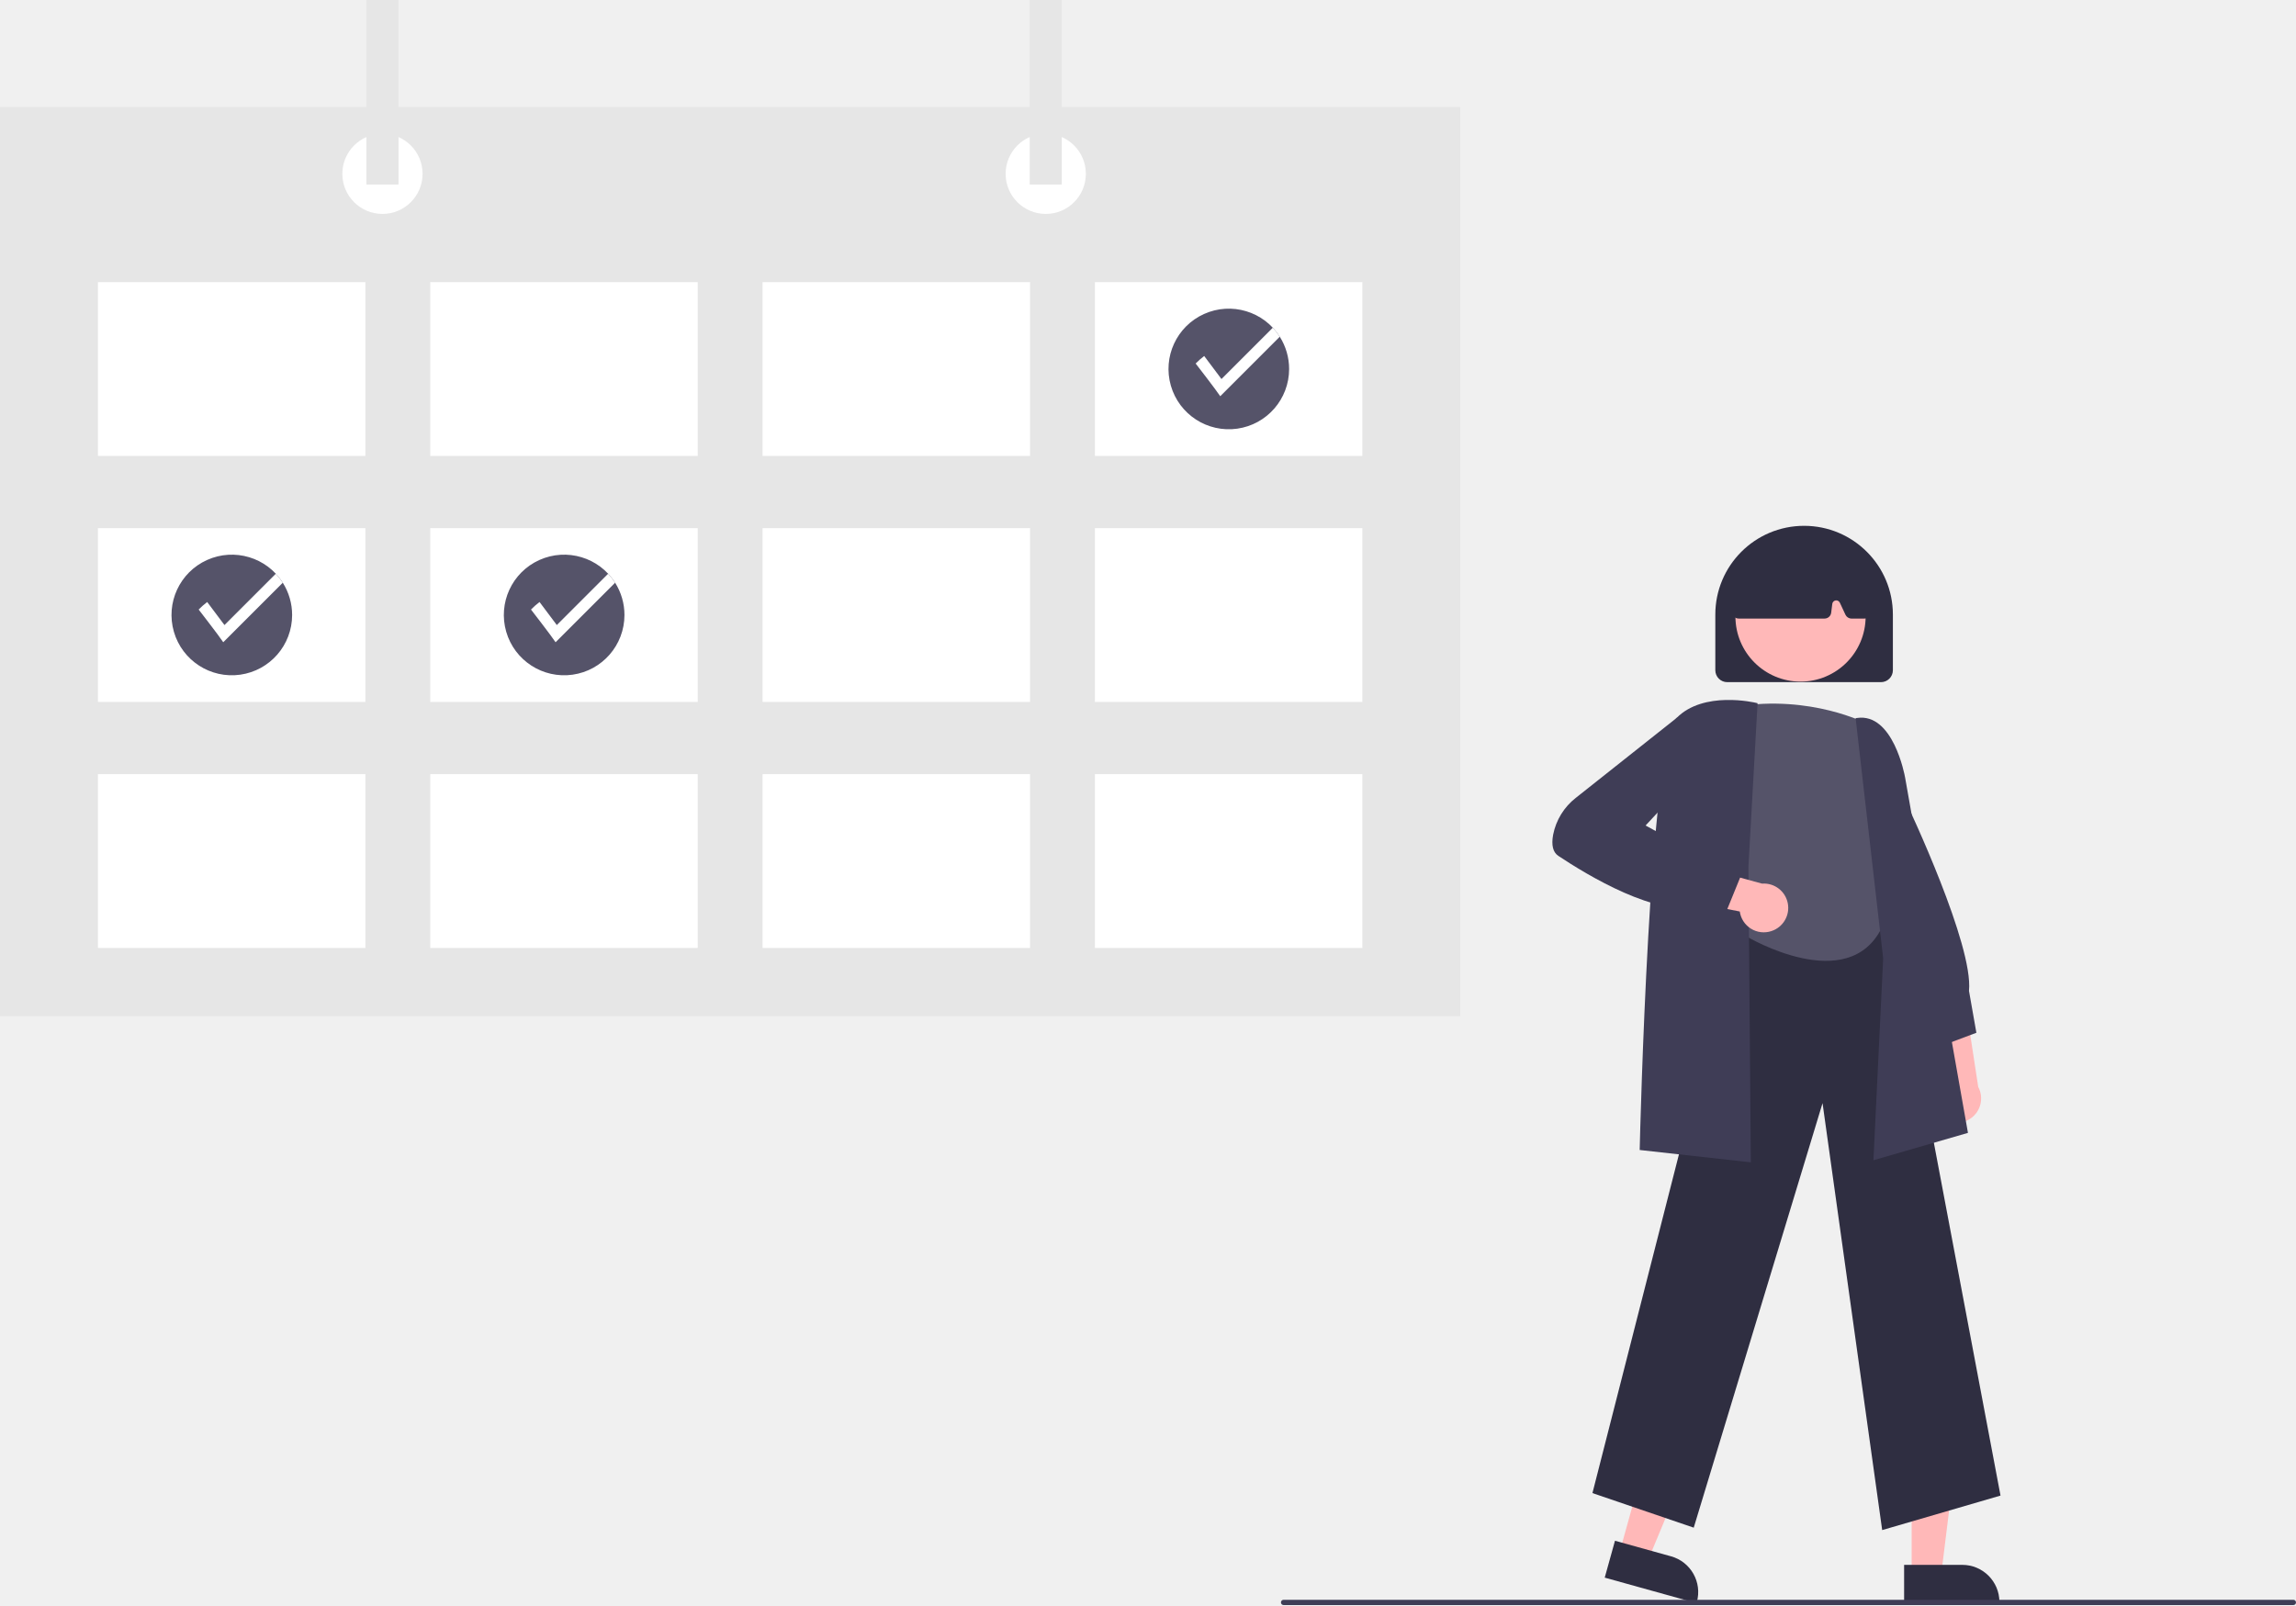
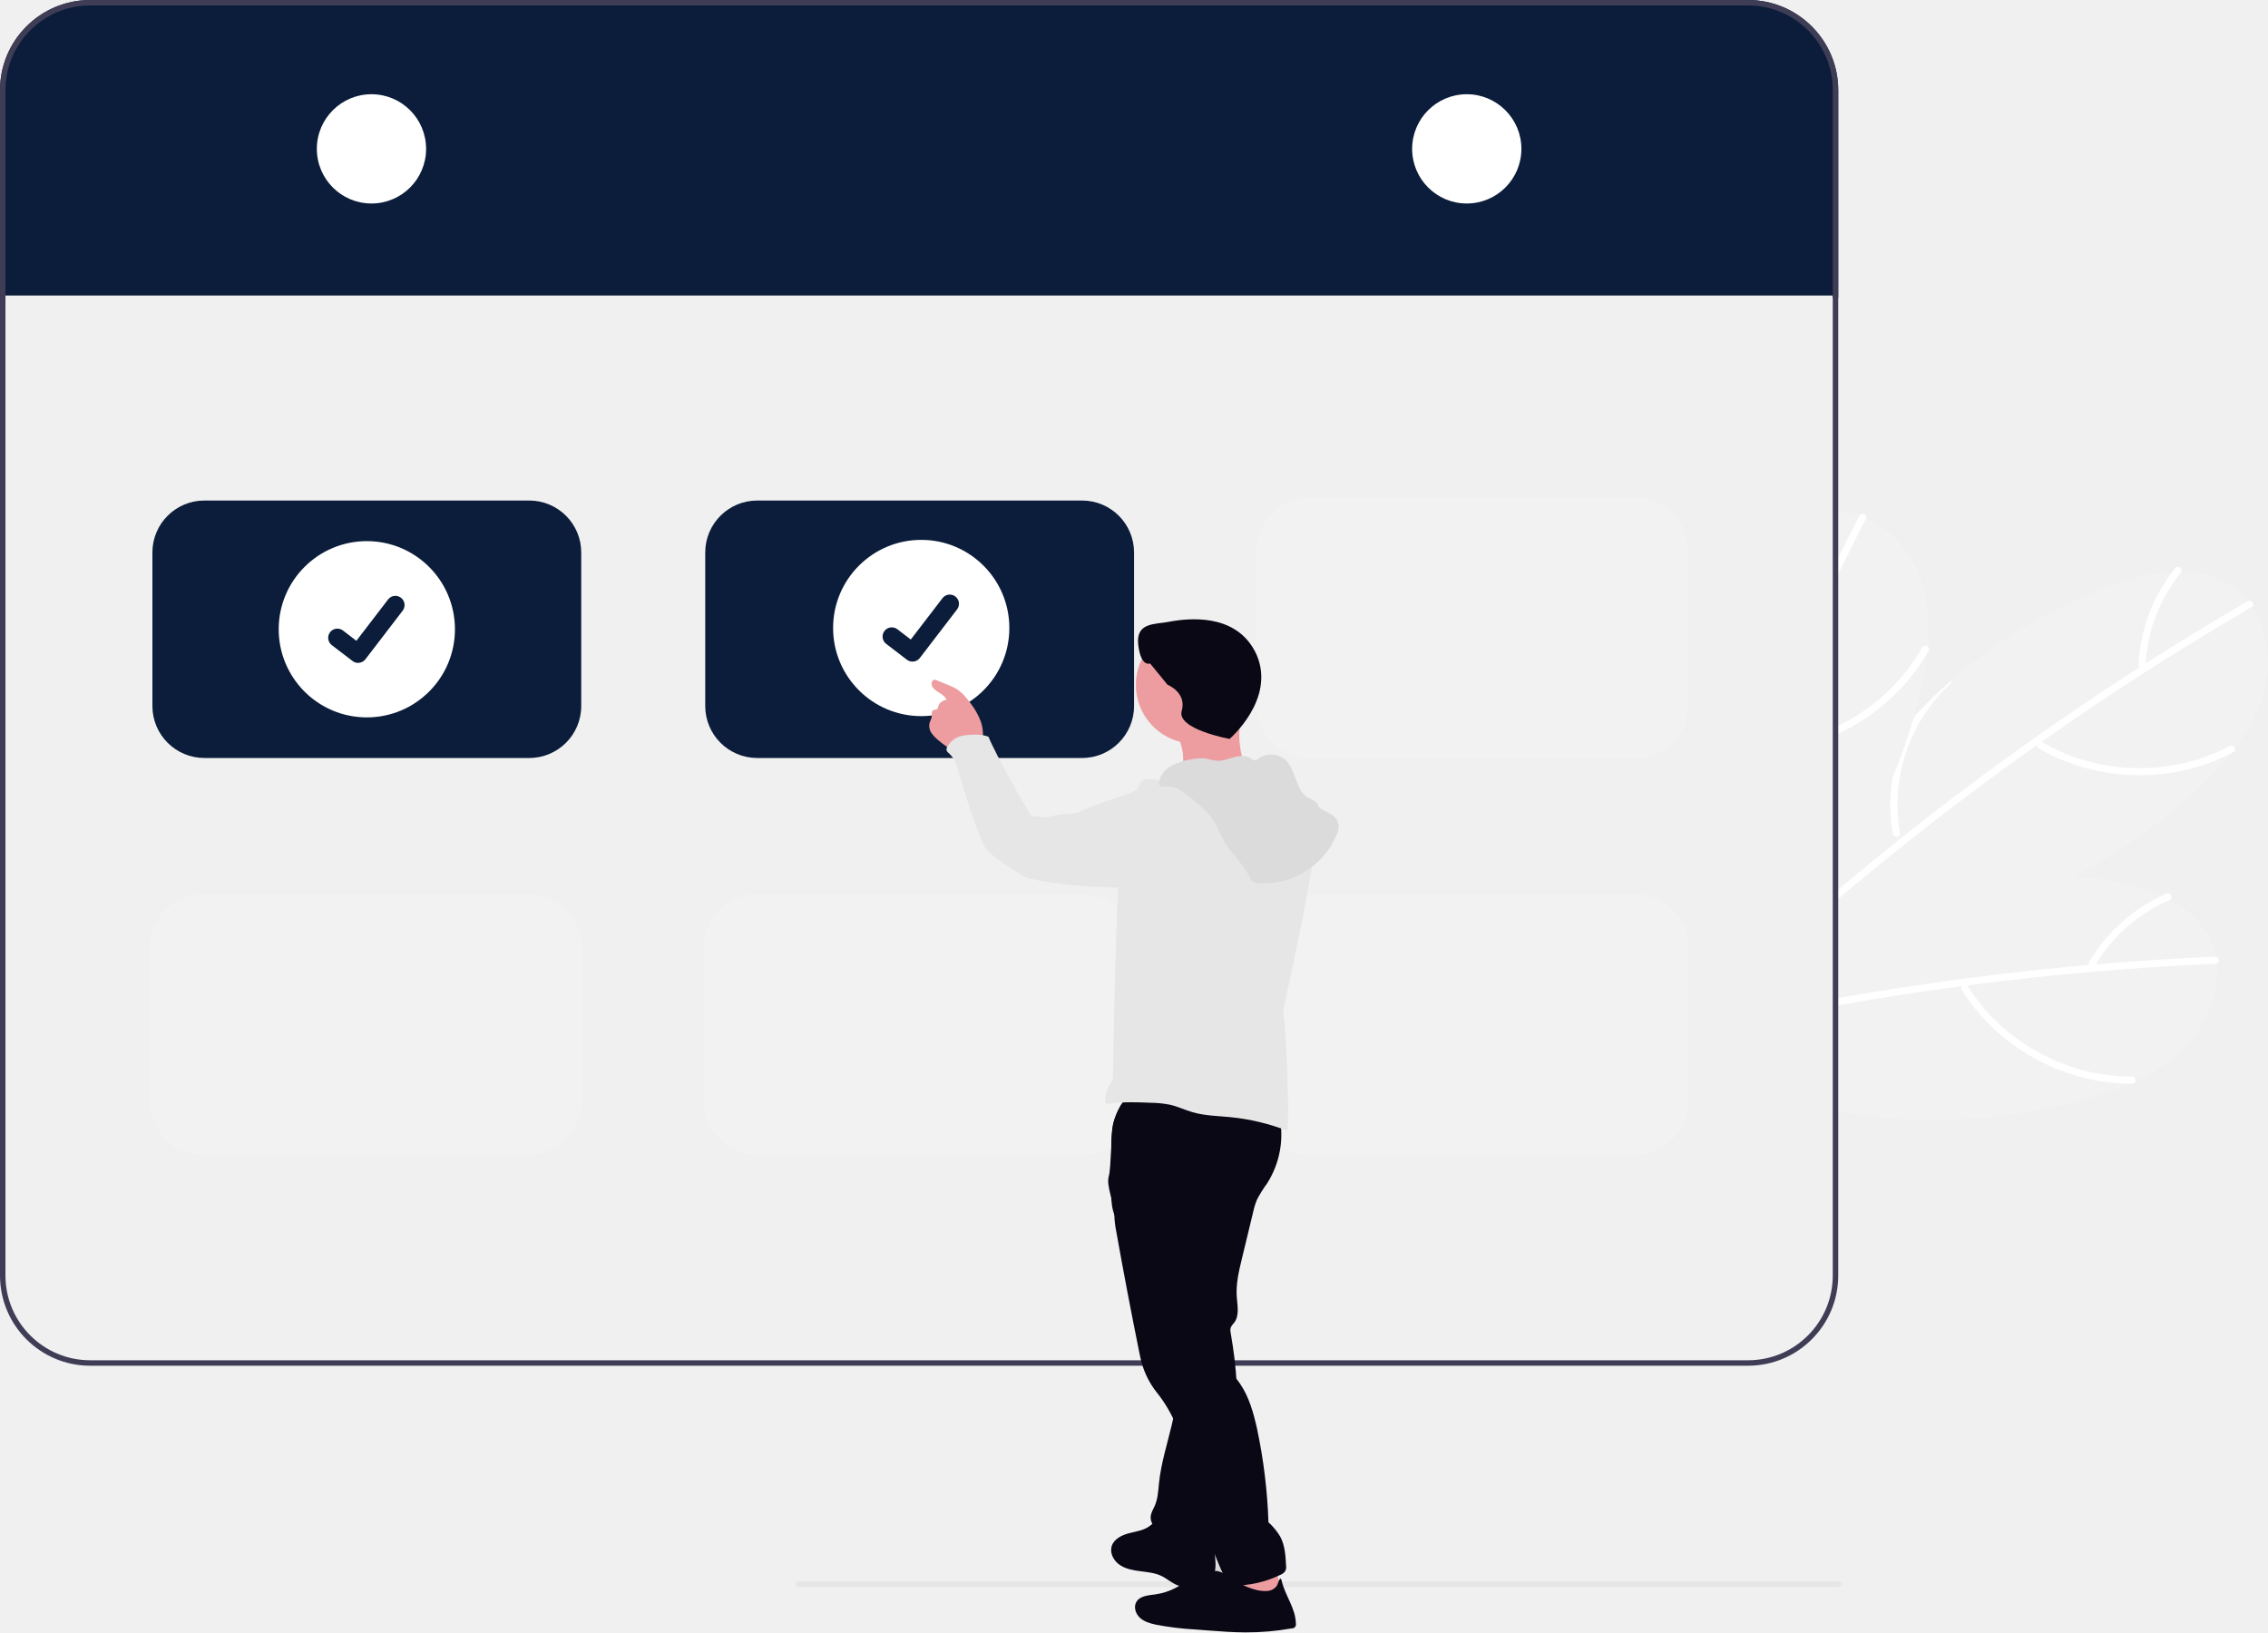
- <svg xmlns="http://www.w3.org/2000/svg" data-name="Layer 1" width="866.331" height="605.74" viewBox="0 0 866.331 605.74">
-   <path d="M898.303,567.789a9.146,9.146,0,0,1,1.931-13.891l-7.252-31.682,15.819,5.918,4.461,29.178a9.195,9.195,0,0,1-14.959,10.476Z" transform="translate(-166.8347 -147.13)" fill="#ffb8b8" />
-   <path d="M897.209,542.644l-13.906-26.885,1.881-67.697.894,1.883c1.041,2.193,25.44,53.846,23.7,71.138l2.789,15.802Z" transform="translate(-166.8347 -147.13)" fill="#3f3d56" />
-   <polygon points="721.307 594.201 732.458 594.201 737.762 551.192 721.305 551.193 721.307 594.201" fill="#ffb8b8" />
-   <path d="M885.298,737.691l21.959-.001h.002a13.994,13.994,0,0,1,13.994,13.994v.455l-35.954.002Z" transform="translate(-166.8347 -147.13)" fill="#2f2e41" />
-   <polygon points="611.134 585.727 621.877 588.714 638.511 548.699 622.655 544.29 611.134 585.727" fill="#ffb8b8" />
-   <path d="M776.204,728.588,797.36,734.47l.001 0a13.994,13.994,0,0,1,9.733,17.231l-.122.438-34.64-9.631Z" transform="translate(-166.8347 -147.13)" fill="#2f2e41" />
-   <path d="M877.024,724.564l-22.504-161.126L805.916,723.653l-38.217-13.05,54.775-214.533.36-.025,57.381-3.991,41.457,219.488Z" transform="translate(-166.8347 -147.13)" fill="#2f2e41" />
-   <path d="M871.073,420.145s-20.919-10.914-49.114-6.367c0,0-15.007,36.205,0,50.618l4.093,36.241s38.2,22.738,50.933-3.638l-1.819-30.014s9.095-14.395,1.819-24.933A34.821,34.821,0,0,1,871.073,420.145Z" transform="translate(-166.8347 -147.13)" fill="#555369" />
-   <path d="M873.723,584.987l3.672-76.188-10.391-90.634.477-.072c13.631-2.055,18.003,21.428,18.182,22.428l23.726,134.142Z" transform="translate(-166.8347 -147.13)" fill="#3f3d56" />
-   <path d="M827.466,585.781l-41.943-4.66.011-.458c.149-6.209,3.759-152.204,13.875-162.544,10.176-10.401,29.377-5.901,30.19-5.703l.405.098-3.451,61.776Z" transform="translate(-166.8347 -147.13)" fill="#3f3d56" />
-   <path d="M835.191,498.523a9.146,9.146,0,0,1-11.907-7.409l-31.895-6.249,11.835-12.049,28.473,7.781a9.195,9.195,0,0,1,3.493,17.925Z" transform="translate(-166.8347 -147.13)" fill="#ffb8b8" />
-   <path d="M818.171,491.209,807.779,488.975c-15.342,4.614-42.122-11.63-52.946-18.845-2.037-1.357-2.697-4.047-1.964-7.994a23.31,23.31,0,0,1,8.567-13.915l38.12-30.225,9.622-1.609,2.858,16.195L787.748,458.668l35.752,19.46Z" transform="translate(-166.8347 -147.13)" fill="#3f3d56" />
-   <path d="M814.061,400.068v-21a33.5,33.5,0,1,1,67,0v21a4.505,4.505,0,0,1-4.5,4.5h-58A4.505,4.505,0,0,1,814.061,400.068Z" transform="translate(-166.8347 -147.13)" fill="#2f2e41" />
-   <circle cx="679.38" cy="232.671" r="24.561" fill="#ffb8b8" />
-   <path d="M820.979,379.706a2.5,2.5,0,0,1-.585-1.993l2.909-20.26a2.504,2.504,0,0,1,1.415-1.919c14.85-6.95,29.91-6.959,44.76-.026a2.519,2.519,0,0,1,1.429,2.036L872.849,377.83a2.5,2.5,0,0,1-2.489,2.738h-4.926a2.51,2.51,0,0,1-2.265-1.442l-2.126-4.555a1.5,1.5,0,0,0-2.848.448l-.42,3.358a2.504,2.504,0,0,1-2.481,2.19H822.869A2.5,2.5,0,0,1,820.979,379.706Z" transform="translate(-166.8347 -147.13)" fill="#2f2e41" />
-   <rect y="40.366" width="551" height="343.114" fill="#e6e6e6" />
-   <rect x="36.949" y="106.466" width="100.916" height="65.595" fill="#fff" />
-   <rect x="162.344" y="106.466" width="100.916" height="65.595" fill="#fff" />
-   <rect x="287.74" y="106.466" width="100.916" height="65.595" fill="#fff" />
-   <rect x="413.135" y="106.466" width="100.916" height="65.595" fill="#fff" />
-   <rect x="36.949" y="199.309" width="100.916" height="65.595" fill="#fff" />
-   <rect x="162.344" y="199.309" width="100.916" height="65.595" fill="#fff" />
-   <rect x="287.74" y="199.309" width="100.916" height="65.595" fill="#fff" />
-   <rect x="413.135" y="199.309" width="100.916" height="65.595" fill="#fff" />
-   <rect x="36.949" y="292.151" width="100.916" height="65.595" fill="#fff" />
-   <rect x="162.344" y="292.151" width="100.916" height="65.595" fill="#fff" />
-   <rect x="287.74" y="292.151" width="100.916" height="65.595" fill="#fff" />
-   <rect x="413.135" y="292.151" width="100.916" height="65.595" fill="#fff" />
-   <circle cx="144.31" cy="65.595" r="15.137" fill="#fff" />
-   <circle cx="394.581" cy="65.595" r="15.137" fill="#fff" />
-   <rect x="138.255" width="12.11" height="69.632" fill="#e6e6e6" />
-   <rect x="388.526" width="12.11" height="69.632" fill="#e6e6e6" />
-   <path d="M653.249,286.394a22.757,22.757,0,1,1-3.527-12.19A22.757,22.757,0,0,1,653.249,286.394Z" transform="translate(-166.8347 -147.13)" fill="#555369" />
-   <path d="M649.722,274.203l-22.464,22.46c-1.412-2.186-9.278-12.344-9.278-12.344A31.827,31.827,0,0,1,621.2,281.477l6.523,8.697,19.369-19.369A22.727,22.727,0,0,1,649.722,274.203Z" transform="translate(-166.8347 -147.13)" fill="#fff" />
-   <path d="M402.458,379.236a22.757,22.757,0,1,1-3.527-12.19A22.757,22.757,0,0,1,402.458,379.236Z" transform="translate(-166.8347 -147.13)" fill="#555369" />
-   <path d="M398.931,367.046l-22.464,22.46c-1.412-2.186-9.278-12.344-9.278-12.344a31.827,31.827,0,0,1,3.22-2.842l6.523,8.697,19.369-19.369A22.726,22.726,0,0,1,398.931,367.046Z" transform="translate(-166.8347 -147.13)" fill="#fff" />
-   <path d="M277.062,379.236a22.757,22.757,0,1,1-3.527-12.19A22.757,22.757,0,0,1,277.062,379.236Z" transform="translate(-166.8347 -147.13)" fill="#555369" />
-   <path d="M273.535,367.046l-22.464,22.46c-1.412-2.186-9.278-12.344-9.278-12.344a31.827,31.827,0,0,1,3.22-2.842l6.523,8.697,19.369-19.369A22.727,22.727,0,0,1,273.535,367.046Z" transform="translate(-166.8347 -147.13)" fill="#fff" />
-   <path d="M1032.165,752.87h-381a1,1,0,0,1,0-2h381a1,1,0,0,1,0,2Z" transform="translate(-166.8347 -147.13)" fill="#3f3d56" />
+ <svg xmlns="http://www.w3.org/2000/svg" width="960.001" height="690.941" viewBox="0 0 960.001 690.941" role="img" artist="Katerina Limpitsouni" source="https://undraw.co/">
+   <defs>
+     <linearGradient id="a-29" x1="-145.593" y1="1" x2="-145.593" gradientUnits="objectBoundingBox">
+       <stop offset="0" stop-color="gray" stop-opacity="0.251" />
+       <stop offset="0.535" stop-color="gray" stop-opacity="0.122" />
+       <stop offset="1" stop-color="gray" stop-opacity="0.102" />
+     </linearGradient>
+   </defs>
+   <g transform="translate(-480 -195)">
+     <g transform="translate(1255.777 411.489)">
+       <path d="M994.932,546.427c-6.231,6.808-13.959,11.876-22.345,15.811h-.01c-.789.374-1.578.738-2.377,1.082h-.01l-.01.01-.01-.01h-.01a.01.01,0,0,1-.01.01h-.01l-.01-.01c-.01.01-.01.01-.02,0l-.01.01-.01-.01h-.01c-.01.01-.01.01-.02,0h-.01a141.386,141.386,0,0,1-17.257,6.17,239.386,239.386,0,0,1-106.325,5.554l-2.023-.364V492.632c.668-.283,1.346-.566,2.023-.84q6.631-2.746,13.424-5.048,9.772-3.338,19.816-5.725a214.62,214.62,0,0,1,66.8-5.4q6.115.455,12.2,1.315c8.487,1.184,17.389,3.247,25.218,6.828h.01c1.143.536,2.266,1.093,3.379,1.689,6.959,3.773,12.826,8.963,16.407,16.074a30.922,30.922,0,0,1,2.752,8.082v.02c.2.971.344,1.952.455,2.923C1008.2,524.526,1003.236,537.343,994.932,546.427Z" transform="translate(-844.441 -321.168)" fill="#f2f2f2" />
+       <path d="M1006.929,512.154a1.392,1.392,0,0,1-.3.04q-25.992,1.138-51.914,3.379h-.03c-.071.01-.131.01-.2.02q-26.614,2.306-53.118,5.776c-.748.1-1.487.2-2.226.293q-18.329,2.443-36.588,5.422-8.057,1.32-16.084,2.751c-.678.121-1.345.233-2.023.364v-3.065c.678-.131,1.355-.243,2.023-.364q26.736-4.734,53.653-8.265,6.767-.91,13.555-1.72,19.6-2.367,39.269-4.087l2.873-.243q25.173-2.14,50.416-3.247a.954.954,0,0,1,.243.02C1008.092,509.372,1008.436,511.8,1006.929,512.154Z" transform="translate(-844.441 -320.772)" fill="#fff" />
+       <path d="M970.322,559.809c-21.587.159-42.853-8.995-58.122-24.145a78.719,78.719,0,0,1-11.313-14.233c-1.029-1.65-3.437.17-2.417,1.806,11.858,19.018,31.611,32.565,53.389,37.547A81.746,81.746,0,0,0,970.71,562.8C972.645,562.787,972.244,559.8,970.322,559.809Z" transform="translate(-843.82 -320.639)" fill="#fff" />
+       <path d="M879.7,480.95a1.712,1.712,0,0,1-1.264,1.143,65.975,65.975,0,0,0-14.242,5.564,69.195,69.195,0,0,0-17.733,13.4c-.273.273-.536.546-.789.829-.425.445-.83.9-1.234,1.366v-4.41c.648-.688,1.325-1.366,2.023-2.013a72.747,72.747,0,0,1,13.423-10.156Q869.66,483.337,879.7,480.95Z" transform="translate(-844.441 -321.1)" fill="#fff" />
+       <path d="M984.476,482.873a70.206,70.206,0,0,0-32.8,28.916,1.517,1.517,0,0,0,.8,1.976,1.545,1.545,0,0,0,1.976-.8,66.812,66.812,0,0,1,31.152-27.3c1.786-.763.655-3.56-1.134-2.8Z" transform="translate(-843.202 -321.079)" fill="#fff" />
+       <path d="M1027.109,398.517c-2.347,8.922-6.848,17-12.442,24.379l-.01.01c-.516.688-1.052,1.386-1.608,2.053v.01a140.887,140.887,0,0,1-12.554,13.545,236.13,236.13,0,0,1-53.987,38.571c-31.024,16.205-65.7,25.785-100.043,26.331-.263.01-.526.01-.789.01-.415.01-.83.01-1.234.01V457.461c.657-1.254,1.335-2.509,2.023-3.753a222.064,222.064,0,0,1,32.4-44.327c.3-.334.617-.668.93-.991q7.1-7.5,14.89-14.273a213.258,213.258,0,0,1,68.068-40.311c8.062-2.893,16.9-5.21,25.5-5.665,1.264-.071,2.519-.1,3.783-.091,7.921.111,15.517,1.983,22,6.616a31.356,31.356,0,0,1,6.191,5.877c.627.779,1.2,1.578,1.76,2.4v.01C1028.688,372.965,1030.245,386.611,1027.109,398.517Z" transform="translate(-844.441 -322.636)" fill="#f2f2f2" />
+       <path d="M1021.991,362.8v.01a1.466,1.466,0,0,1-.243.172q-22.457,13.064-44.347,27.08c-.02.01-.03.02-.051.03a1.71,1.71,0,0,1-.182.111q-22.5,14.415-44.367,29.8c-.607.425-1.224.86-1.841,1.295q-15.1,10.667-29.882,21.789-27.92,21.03-54.615,43.619c-.678.567-1.345,1.143-2.023,1.72V484.49c.668-.577,1.346-1.153,2.023-1.72q10.227-8.634,20.636-17.025c2.074-1.669,4.157-3.338,6.241-4.987q27.768-22.108,56.779-42.567h.01q5.706-4.021,11.431-7.971,16.266-11.2,32.9-21.86c.8-.516,1.608-1.032,2.417-1.548q21.289-13.6,43.133-26.3a1.506,1.506,0,0,1,.223-.111C1021.748,359.794,1023.174,361.8,1021.991,362.8Z" transform="translate(-844.441 -322.495)" fill="#fff" />
+       <path d="M1011.34,421.156c-19.043,10.168-42.128,11.941-62.687,5.617a78.727,78.727,0,0,1-16.63-7.349c-1.678-.984-2.965,1.747-1.3,2.722,19.335,11.333,43.121,14.155,64.72,8.45a81.746,81.746,0,0,0,17.631-6.971c1.708-.912-.037-3.375-1.733-2.469Z" transform="translate(-843.453 -321.813)" fill="#fff" />
+       <path d="M869.575,458.463a69.341,69.341,0,0,1-.964-16.053,73.158,73.158,0,0,1,10.905-34.546q7.109-7.493,14.894-14.275a1.724,1.724,0,0,1-.593,1.6,66.2,66.2,0,0,0-10.026,11.539,69.921,69.921,0,0,0-11.21,51.481,1.226,1.226,0,0,1-.317,1.156,1.643,1.643,0,0,1-2.688-.906Z" transform="translate(-844.164 -322.11)" fill="#fff" />
+       <path d="M987.988,346.619a70.2,70.2,0,0,0-15.611,40.842A1.517,1.517,0,0,0,974,388.838a1.545,1.545,0,0,0,1.378-1.628,66.812,66.812,0,0,1,14.908-38.643C991.517,347.062,989.217,345.111,987.988,346.619Z" transform="translate(-842.963 -322.659)" fill="#fff" />
+       <path d="M884.712,380.124v.01c-.07.87-.152,1.73-.243,2.59v.02a142.92,142.92,0,0,1-3.287,18.168c-.708,2.934-1.477,5.847-2.316,8.76-.1.374-.213.749-.324,1.113v.01a232.174,232.174,0,0,1-8.841,24.935,241.68,241.68,0,0,1-23.236,42.708c-.657.981-1.335,1.962-2.023,2.934V322.96c.678-.04,1.346-.04,2.023-.02q.485,0,.971.03a30.671,30.671,0,0,1,8.376,1.629c.951.314,1.871.668,2.782,1.062,11.036,4.835,19.705,15.5,23.468,27.221C884.884,361.663,885.45,370.9,884.712,380.124Z" transform="translate(-844.441 -322.927)" fill="#f2f2f2" />
+       <path d="M858.593,325.649a1.087,1.087,0,0,1-.112.283q-6.145,11.942-12.017,24c-.678,1.386-1.355,2.782-2.023,4.168v-6.879q1-2.064,2.023-4.127,4.537-9.2,9.226-18.309a1.31,1.31,0,0,1,.122-.2C856.742,323.252,859.048,324.163,858.593,325.649Z" transform="translate(-844.441 -322.915)" fill="#fff" />
+       <path d="M885.035,381.1c-.182.324-.364.647-.567.971a80.739,80.739,0,0,1-10.54,14.4,86.908,86.908,0,0,1-27.464,20c-.668.324-1.345.627-2.023.91V414.1c.678-.3,1.355-.617,2.023-.941a81.8,81.8,0,0,0,35.779-33.2,1.664,1.664,0,0,1,2.468-.475,1.166,1.166,0,0,1,.323,1.619Z" transform="translate(-844.441 -322.277)" fill="#fff" />
+     </g>
+     <path d="M951.53,205.653V293.52h-2.312v-.936H175.754v.936h-2.312V205.653A38.19,38.19,0,0,1,211.594,167.5H913.377a38.19,38.19,0,0,1,38.153,38.153Z" transform="translate(306.559 27.5)" fill="#0B1D3A" />
+     <path d="M913.377,167.5H211.594a38.19,38.19,0,0,0-38.153,38.153V707.422a38.19,38.19,0,0,0,38.153,38.153H913.377a38.191,38.191,0,0,0,38.153-38.153V205.653A38.19,38.19,0,0,0,913.377,167.5Zm35.841,539.922a35.886,35.886,0,0,1-35.841,35.841H211.594a35.886,35.886,0,0,1-35.841-35.841V205.653a35.886,35.886,0,0,1,35.841-35.841H913.377a35.886,35.886,0,0,1,35.841,35.841Z" transform="translate(306.559 27.5)" fill="#3f3d56" />
+     <circle cx="23.123" cy="23.123" r="23.123" transform="translate(614.113 234.887)" fill="#fff" />
+     <circle cx="23.123" cy="23.123" r="23.123" transform="translate(1077.73 234.887)" fill="#fff" />
+     <path d="M388.773,459.72H251.218a22,22,0,0,1-21.98-21.98V372.727a22,22,0,0,1,21.98-21.98H388.773a22,22,0,0,1,21.98,21.98V437.74a22.005,22.005,0,0,1-21.98,21.98Z" transform="translate(315.271 56.114)" fill="#0B1D3A" />
+     <path d="M591.171,459.72H453.617a22,22,0,0,1-21.98-21.98V372.727a22,22,0,0,1,21.98-21.98H591.171a22,22,0,0,1,21.98,21.98V437.74a22.005,22.005,0,0,1-21.98,21.98Z" transform="translate(346.877 56.114)" fill="#0B1D3A" />
+     <path d="M591.261,605.191H453.707a22.672,22.672,0,0,1-22.646-22.646V517.531a22.672,22.672,0,0,1,22.646-22.646H591.261a22.672,22.672,0,0,1,22.646,22.646v65.014A22.672,22.672,0,0,1,591.261,605.191Z" transform="translate(346.785 78.621)" fill="#f2f2f2" />
+     <path d="M388.473,605.191H250.918a22.672,22.672,0,0,1-22.646-22.646V517.531a22.672,22.672,0,0,1,22.646-22.646H388.473a22.672,22.672,0,0,1,22.646,22.646v65.014a22.672,22.672,0,0,1-22.646,22.646Z" transform="translate(315.121 78.621)" fill="#f2f2f2" />
+     <path d="M793.66,605.191H656.105a22.672,22.672,0,0,1-22.646-22.646V517.531a22.672,22.672,0,0,1,22.646-22.646H793.66a22.672,22.672,0,0,1,22.646,22.646v65.014A22.672,22.672,0,0,1,793.66,605.191Z" transform="translate(378.391 78.621)" fill="#f2f2f2" />
+     <path d="M793.66,460.013H656.105a22.672,22.672,0,0,1-22.646-22.646V372.353a22.672,22.672,0,0,1,22.646-22.646H793.66a22.672,22.672,0,0,1,22.646,22.646v65.014A22.672,22.672,0,0,1,793.66,460.013Z" transform="translate(378.391 55.952)" fill="#f2f2f2" />
+     <circle cx="37.3" cy="37.3" r="37.3" transform="translate(597.969 424.047)" fill="#fff" />
+     <path d="M306.25,414.013a3.868,3.868,0,0,1-2.328-.773l-.042-.031-8.766-6.711a3.894,3.894,0,0,1,4.737-6.183l5.678,4.354,13.417-17.5a3.894,3.894,0,0,1,5.46-.721l-.083.113.086-.112a3.9,3.9,0,0,1,.721,5.46l-15.782,20.582A3.9,3.9,0,0,1,306.25,414.013Z" transform="translate(325.32 61.563)" fill="#0B1D3A" />
+     <circle cx="37.3" cy="37.3" r="37.3" transform="translate(832.637 423.512)" fill="#fff" />
+     <path d="M509.225,413.549a3.868,3.868,0,0,1-2.328-.773l-.042-.031-8.766-6.711a3.894,3.894,0,0,1,4.737-6.183L508.5,404.2l13.417-17.5a3.894,3.894,0,0,1,5.46-.721l-.083.113.086-.112a3.9,3.9,0,0,1,.721,5.46L512.323,412.03a3.9,3.9,0,0,1-3.1,1.52Z" transform="translate(357.014 61.491)" fill="#0B1D3A" />
+     <path d="M906.378,732.812H465.885a1.156,1.156,0,0,1,0-2.312H906.378a1.156,1.156,0,0,1,0,2.312Z" transform="translate(352.043 133.911)" fill="#e6e6e6" />
+     <g transform="translate(-683.91)">
+       <path d="M279.454,796.9a.406.406,0,0,1,.085.043c-1.042-2.25-2.013-4.526-2.9-6.838-.1-.271-.2-.551-.306-.823.008.07.008.14.018.219.026.438.061.875.1,1.322.053.691.1,1.392.1,2.093.008.219.008.426.008.648a12.8,12.8,0,0,1-.263,2.539h.035c.219.018.42.026.631.061a8.568,8.568,0,0,1,2.387.682.521.521,0,0,1,.1.053Z" transform="translate(1401.857 63.627)" fill="url(#a-29)" />
+       <path d="M18.5,67.489c.193-3.651,1.432-7.193,1.524-10.847a20.828,20.828,0,0,0-1.087-6.956q-.134-.37-.271-.737a24.868,24.868,0,1,1,25.7-8.668c-.095.345-.182.677-.252.987a7.086,7.086,0,0,0-.133.751,36.592,36.592,0,0,0,1.052,13.559c.937,3.421,2.526,6.9,5.51,8.824-5.785-.871-11.557.268-17.345,1.407a68.581,68.581,0,0,1-13.139,1.717C19.542,67.526,19.019,67.515,18.5,67.489Z" transform="translate(1644.709 460.025)" fill="#ed9da0" />
+       <path d="M393.158,389.082a15.738,15.738,0,0,0,3.288,3.314c.817.669,1.654,1.353,2.531,1.968a10.853,10.853,0,0,0,5.383,2.19c2.565.171,8.008-1.332,9.6-3.529a6.365,6.365,0,0,0,.917-3.676,16.911,16.911,0,0,0-.884-5.142,28.657,28.657,0,0,0-4.151-7.512c-1.855-2.578-3.921-5.114-6.676-6.676a25.892,25.892,0,0,0-2.839-1.306c-1.674-.682-3.341-1.372-5.015-2.056a2.422,2.422,0,0,0-.91-.241c-1.346.014-1.594,2.069-.83,3.18,1.527,2.237,4.962,2.859,5.926,5.4a3.847,3.847,0,0,0-3.576,2.772,1.96,1.96,0,0,1-.482,1.118c-.442.355-1.132.154-1.634.422-.891.476-.5,1.8-.6,2.805a13.125,13.125,0,0,1-.917,2.524,5.363,5.363,0,0,0,.863,4.446Z" transform="translate(1165.104 116.29)" fill="#ed9da0" />
+       <path d="M269.715,808.553c-.828-.828-2.183-.687-3.34-.5a123.916,123.916,0,0,1-18.779,1.519c-.788-3.845,1.5-7.586,2.235-11.437a10.309,10.309,0,0,1,.744-2.892c.886-1.7,2.883-2.477,4.759-2.872,3.384-.713,8.674-1.973,10.564,1.449C268.164,797.923,268.889,803.987,269.715,808.553Z" transform="translate(1436.955 63.346)" fill="#ed9da0" />
+       <path d="M283.33,791.776c2.551,1.74,5.718,2.284,8.784,2.678s6.226.69,9.005,2.056c2.4,1.185,4.419,3.127,6.957,3.977a14.491,14.491,0,0,0,7.225.114c2.852-.535,5.892-1.574,7.432-4.038,1.372-2.19,1.226-4.968,1.038-7.546q-.332-4.368-.649-8.751a4.167,4.167,0,0,0-.542-2.115c-2.062-3.006-7.075,1.259-9.762,1.252-4.252-.007-8.818-2.31-11.884-5.129a3.615,3.615,0,0,0-.924-.7c-1.212-.542-2.424.462-3.5,1.339-.12.1-.241.2-.361.295-2.484,1.968-5.818,2.37-8.885,3.167s-6.36,2.4-7.312,5.43a4.617,4.617,0,0,0-.147.582C279.247,787.177,280.94,790.143,283.33,791.776Z" transform="translate(1354.533 65.602)" fill="#090814" />
+       <path d="M319.114,576.021a38.331,38.331,0,0,1-5.253,28.282,52.807,52.807,0,0,0-4.27,6.847,31.115,31.115,0,0,0-1.666,5.426l-4.732,19.587c-1.279,5.285-2.564,10.677-2.18,16.1.268,3.781,1.221,8.033-1.108,11.022a8.12,8.12,0,0,0-1.408,1.931,4.889,4.889,0,0,0-.023,2.545c2.394,14.221,4.17,29.088-.155,42.845-3.921,12.469-4.143,26.285-7.476,38.924a8.677,8.677,0,0,1-2.07,4.316,6.785,6.785,0,0,1-3.1,1.475c-4.911,1.169-10.1-.2-14.678-2.323-3.219-1.492-6.684-4.108-6.409-7.645.131-1.683,1.114-3.154,1.781-4.708,1.308-3.04,1.413-6.437,1.767-9.729.886-8.268,3.434-16.244,5.36-24.331s3.234-16.536,1.6-24.686a215.944,215.944,0,0,0-15.882-48.857,5.894,5.894,0,0,0-1.455-2.188,15.045,15.045,0,0,1-2.059-1.405,6.212,6.212,0,0,1-.942-2.561c-.716-2.58-2.844-4.483-4.27-6.749-3.6-5.721-2.46-13.055-2.327-19.814.13-6.573-.817-13.207.261-19.69s4.793-13.114,11.045-15.146c3.1-1.007,6.446-.778,9.686-.458C286.318,566.734,303,569.853,319.114,576.021Z" transform="translate(1386.389 91.587)" fill="#090814" />
+       <path d="M248.142,617.695a41.051,41.051,0,0,0,.863,7.6q4.54,25.459,9.675,50.812c.3,1.466.6,2.933.991,4.372a35.457,35.457,0,0,0,6.555,12.9c14.269,17.783,15.5,43.608,23.24,65.053.522,1.449,1.044,2.906,1.6,4.339a108.352,108.352,0,0,0,4.773,10.654,3.047,3.047,0,0,0,.984,1.272,2.921,2.921,0,0,0,1.553.3,45.345,45.345,0,0,0,20.106-4.573,4.165,4.165,0,0,0,2.136-1.774,4.292,4.292,0,0,0,.228-2.046c-.214-4.252-.476-8.657-2.5-12.393a26.444,26.444,0,0,0-4.955-6.006,227.384,227.384,0,0,0-4.858-39.744c-1.506-6.662-3.368-13.4-7.237-19.028-2.852-4.158-6.943-8.262-6.441-13.277.221-2.2,1.145-4.944-.649-6.24-.783-.569-1.942-.643-2.472-1.449a2.756,2.756,0,0,1-.349-1.245,30.745,30.745,0,0,1,.636-10.291,54.279,54.279,0,0,0,1.534-6.709,8.447,8.447,0,0,0-1.688-6.478c-.094-4.58.033-9.333-.061-13.906a25.792,25.792,0,0,1,.643-7.767c.348-1.2.877-2.343,1.145-3.569.957-4.4-1.433-9.668,1.412-13.156,1.185-1.449,3.013-2.169,4.566-3.214a16.753,16.753,0,0,0,6.267-9.012,49.738,49.738,0,0,0,1.775-11.034,11.356,11.356,0,0,0,.026-2.387,4.366,4.366,0,0,0-.321-1.193c-.884-1.989-3.261-2.758-5.377-3.267a174.1,174.1,0,0,0-41.057-4.8c-5.114-3.482-7.994-2.237-10.164,1.449a38.131,38.131,0,0,0-2.892,7.063c-.991,2.993-1.051,19.745-2.015,22.751C244.567,605.61,248.189,613.591,248.142,617.695Z" transform="translate(1387.432 91.138)" fill="#090814" />
+       <path d="M19274.021,7160.922c-5.342-.523-10.785-.591-15.937-2.089-3.219-.94-6.273-2.419-9.545-3.166a43.488,43.488,0,0,0-8.041-.824c-5.957-.243-11.957-.48-17.857.4-.475.068-1.061.106-1.342-.281a1.24,1.24,0,0,1-.18-.7,11.9,11.9,0,0,1,1.521-6.33c.752-1.323,1.8-2.623,1.77-4.149-.039-.527.8-52.194,2.146-80.175a33.731,33.731,0,0,1-3.77.082,195.283,195.283,0,0,1-34.105-3.752c-1.273-.218-15-8.739-17.812-12.326-3.344-4.329-11.764-32.107-12.061-33.687a12.851,12.851,0,0,0-3.945-7.1,2.594,2.594,0,0,1-.936-1.251,1.985,1.985,0,0,1,.223-1.216,9.372,9.372,0,0,1,6.477-4.857,27.882,27.882,0,0,1,8.348-.33,18.9,18.9,0,0,1,2.732.727c2.205,5.972,17.576,33.644,18.381,33.6,2.2.136,6.941.94,8.934,0,2.258-1.057,9.674-1.1,10.072-1.319.9-.523,8.957-4.013,10.01-3.9-.66-.591,14.609-4.43,15.66-6.267.33-.575.426-1.331.883-1.77a4.577,4.577,0,0,1,.693-1.381,4.4,4.4,0,0,1,3.537-1.047,15.611,15.611,0,0,1,4.615.848v0c1.08,1.255,2.535,2.637,4.145,2.235a5.674,5.674,0,0,0,1.613-.863c2.865-1.847,6.385-2.283,9.758-2.792a143.186,143.186,0,0,0,20.086-4.518,20.61,20.61,0,0,1,5.943-1.207c4.217.024,7.949,2.821,10.592,6.107s4.512,7.125,7.1,10.45c1.848,2.366,4.049,4.455,5.773,6.912,4.354,6.2-13.281,80-13.043,81.243,1.652,11.745,2.52,44.429,1.787,50.454A92.187,92.187,0,0,0,19274.021,7160.922Z" transform="translate(-17589.389 -6493.069)" fill="#e6e6e6" />
+       <path d="M224.918,407.565a25.14,25.14,0,0,1,8.9-2.929,18.751,18.751,0,0,1,5.661-.407c1.75.218,3.43.894,5.191.992,2.472.138,4.841-.865,7.23-1.518s5.146-.9,7.16.541a3.09,3.09,0,0,0,1.557.828,2.727,2.727,0,0,0,1.61-.789,9.173,9.173,0,0,1,11.433.6c4.558,4.275,4.043,12.626,9.385,15.868,1.473.893,3.355,1.364,4.215,2.859a10.558,10.558,0,0,0,.727,1.375,3.723,3.723,0,0,0,1.285.916,24.956,24.956,0,0,1,4.4,2.531,6.3,6.3,0,0,1,2.534,4.248,8,8,0,0,1-.778,3.573,33.525,33.525,0,0,1-32.582,20.832,5.157,5.157,0,0,1-3.409-1.065,6.443,6.443,0,0,1-1.193-1.971c-2.511-5.266-7.229-9.154-10.224-14.16-1.785-2.983-2.931-6.321-4.789-9.26-2.817-4.455-7.1-7.746-11.295-10.94-2.364-1.8-5-3.691-7.968-3.565-2.647.113-4.574.256-3.6-2.993a10.4,10.4,0,0,1,4.559-5.568Z" transform="translate(1434.381 111.787)" fill="#e6e6e6" />
+       <path d="M224.918,407.565a25.14,25.14,0,0,1,8.9-2.929,18.751,18.751,0,0,1,5.661-.407c1.75.218,3.43.894,5.191.992,2.472.138,4.841-.865,7.23-1.518s5.146-.9,7.16.541a3.09,3.09,0,0,0,1.557.828,2.727,2.727,0,0,0,1.61-.789,9.173,9.173,0,0,1,11.433.6c4.558,4.275,4.043,12.626,9.385,15.868,1.473.893,3.355,1.364,4.215,2.859a10.558,10.558,0,0,0,.727,1.375,3.723,3.723,0,0,0,1.285.916,24.956,24.956,0,0,1,4.4,2.531,6.3,6.3,0,0,1,2.534,4.248,8,8,0,0,1-.778,3.573,33.525,33.525,0,0,1-32.582,20.832,5.157,5.157,0,0,1-3.409-1.065,6.443,6.443,0,0,1-1.193-1.971c-2.511-5.266-7.229-9.154-10.224-14.16-1.785-2.983-2.931-6.321-4.789-9.26-2.817-4.455-7.1-7.746-11.295-10.94-2.364-1.8-5-3.691-7.968-3.565-2.647.113-4.574.256-3.6-2.993a10.4,10.4,0,0,1,4.559-5.568Z" transform="translate(1434.381 111.787)" fill="#090814" opacity="0.05" />
+       <path d="M242.838,817.065c1.8,1.681,4.278,2.417,6.682,2.939a120.421,120.421,0,0,0,16.631,2.055c1.808.134,3.622.275,5.43.415,5.3.4,10.613.811,15.939.83a109.908,109.908,0,0,0,19.6-1.694,1.663,1.663,0,0,0,1.79-1.989c-.115-6.624-4.54-11.769-6.028-18.224-.616-2.652-1.752,1.847-1.966,2.094a5.431,5.431,0,0,1-4.319,2.3c-5.47.3-11.6-3.027-15.939-5.986a20.408,20.408,0,0,0-2.953-1.827,8.688,8.688,0,0,0-2.387-.682,14.432,14.432,0,0,0-8.135,1.647c-3.267,1.62-6.137,3.951-9.367,5.618a26.33,26.33,0,0,1-8.4,2.659c-2.959.408-6.495.6-8.012,3.167a.025.025,0,0,0-.007.021C240.14,812.524,241.044,815.39,242.838,817.065Z" transform="translate(1403.521 62.637)" fill="#090814" />
+       <path d="M263.908,372.848a4.594,4.594,0,0,1-1.717.639,5.54,5.54,0,0,1-4.59-.687Z" transform="translate(1433.861 115.494)" opacity="0.1" />
+       <path d="M268.148,378.974s19.518-16.7,11.483-35.509a25.378,25.378,0,0,0-1.637-3.112c-8.509-13.923-26.14-12.821-36.142-10.84-5.47,1.01-13.518.17-12.361,9.725s5.018,7.805,5.018,7.805l7.343,8.981s8.267,3.284,6.037,11.089S268.148,378.974,268.148,378.974Z" transform="translate(1416.221 128.783)" fill="#090814" />
+     </g>
+   </g>
</svg>
